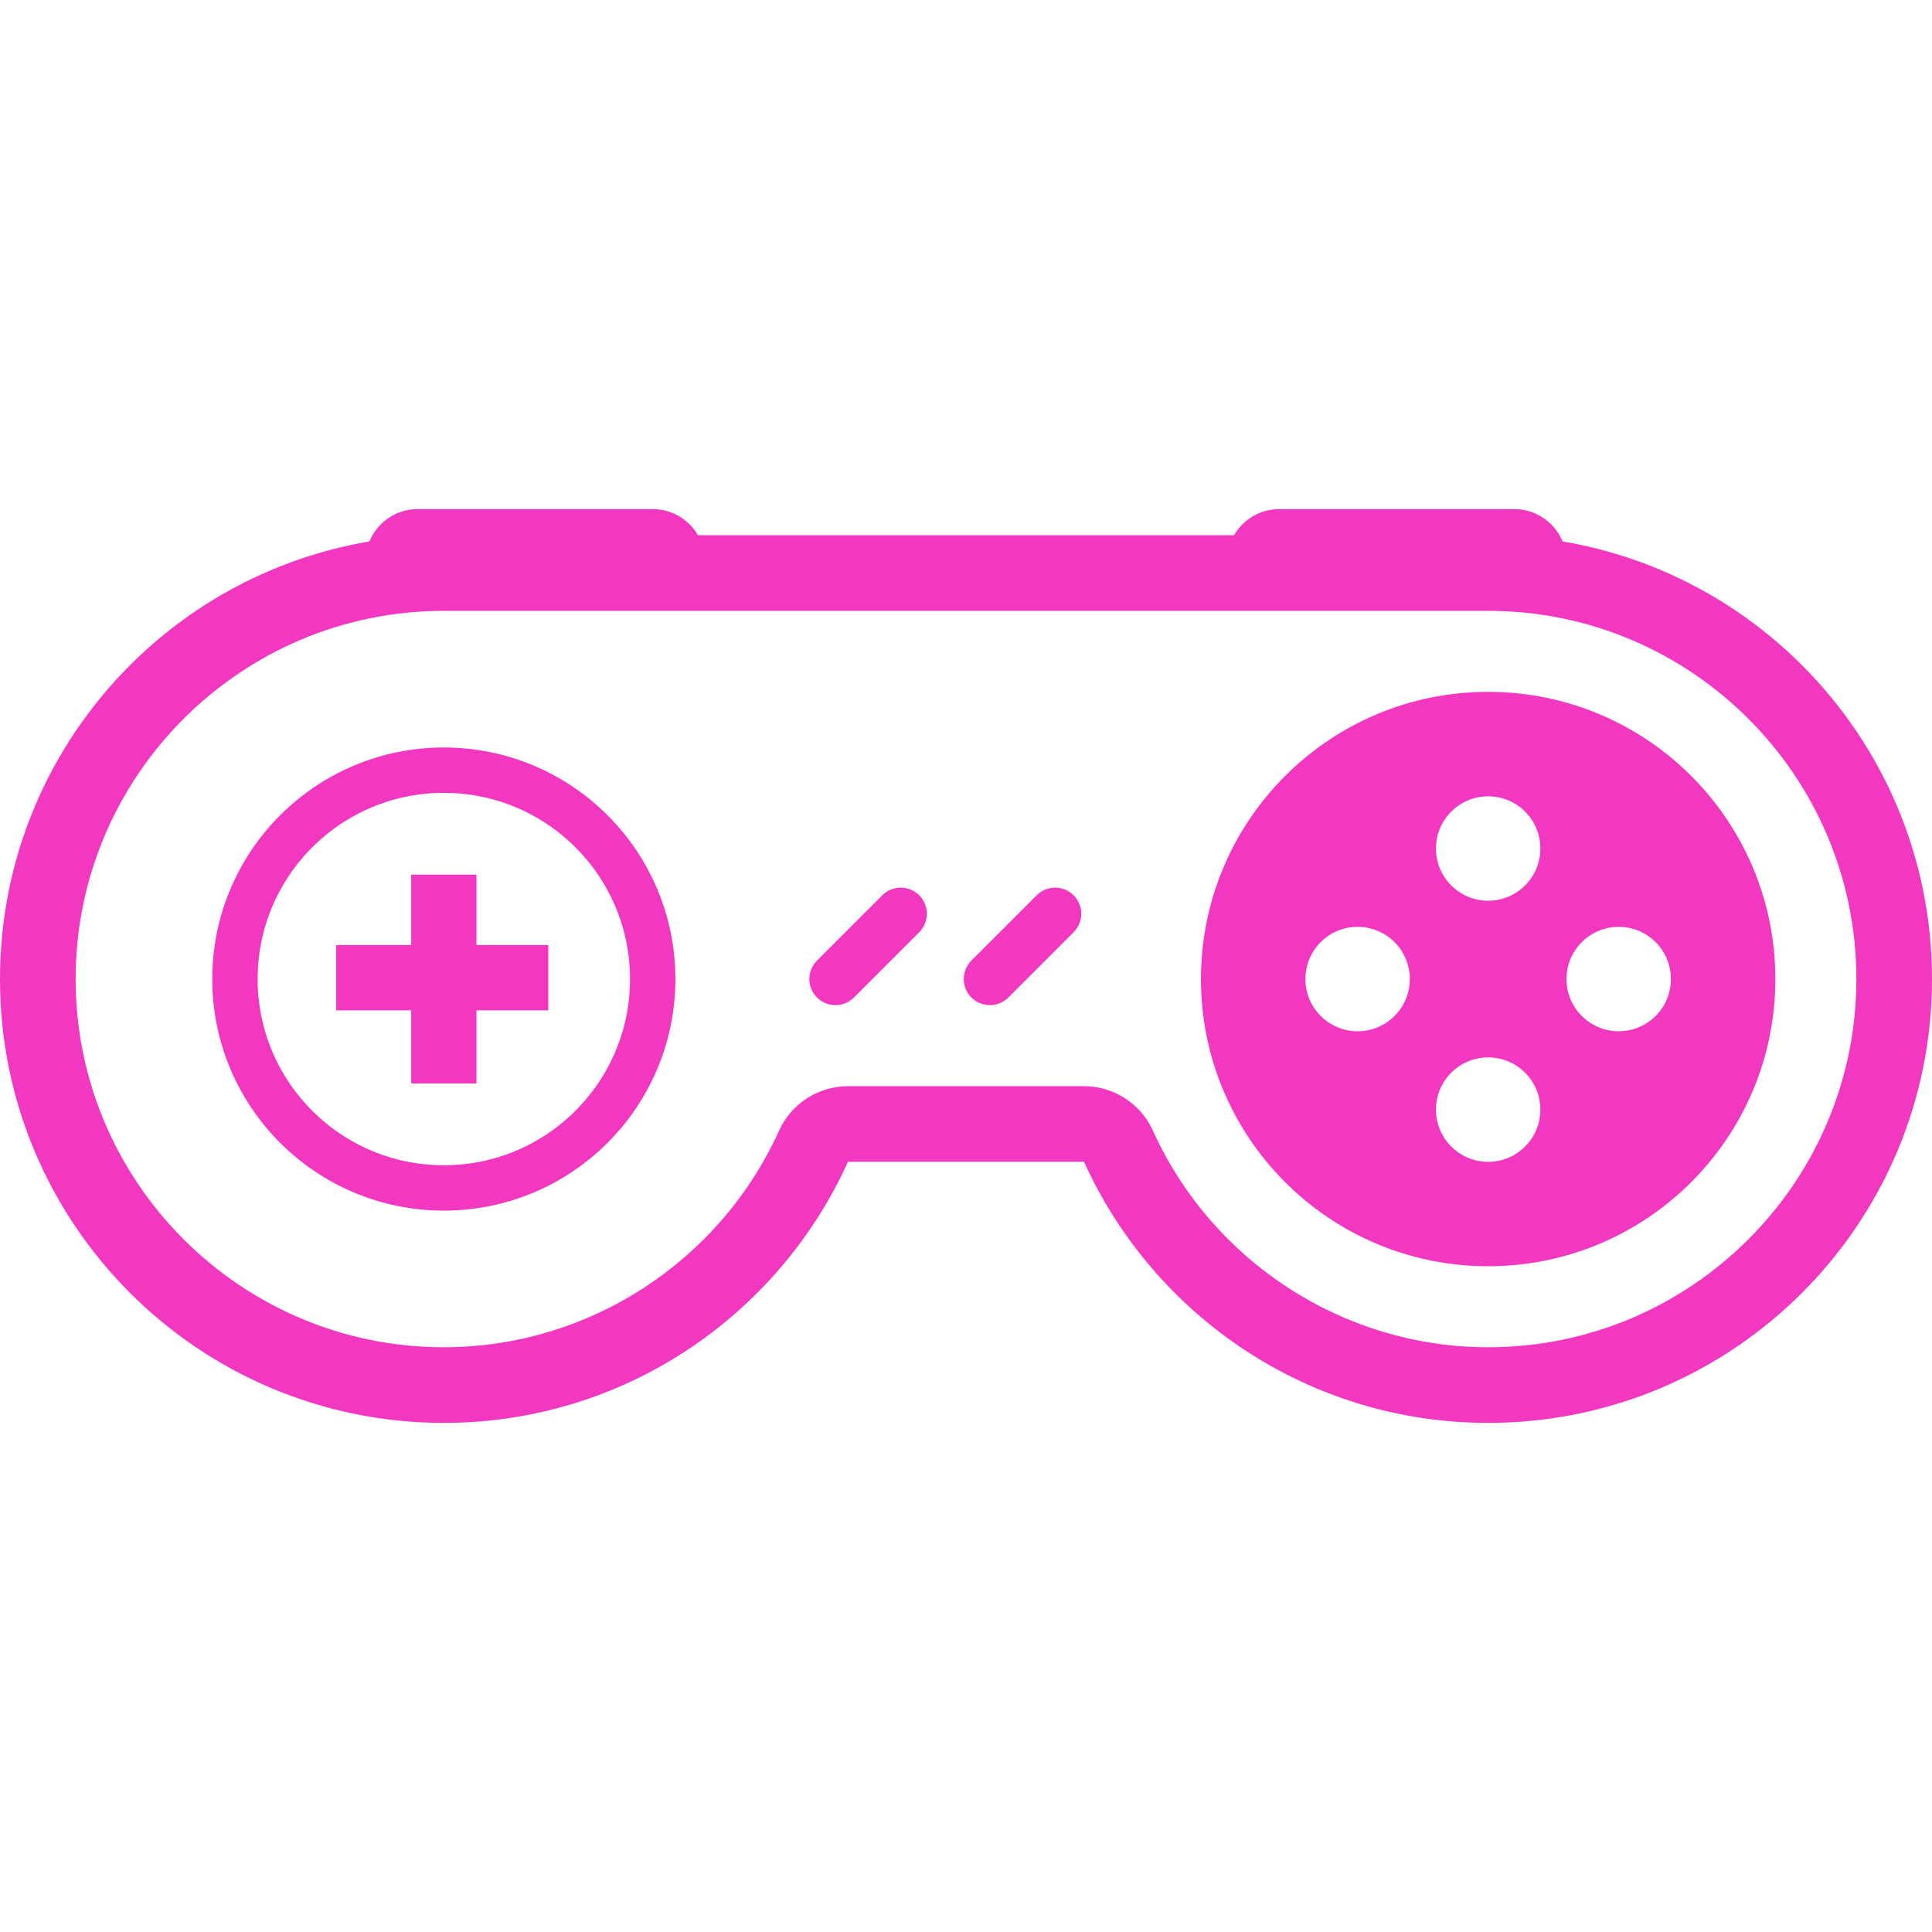
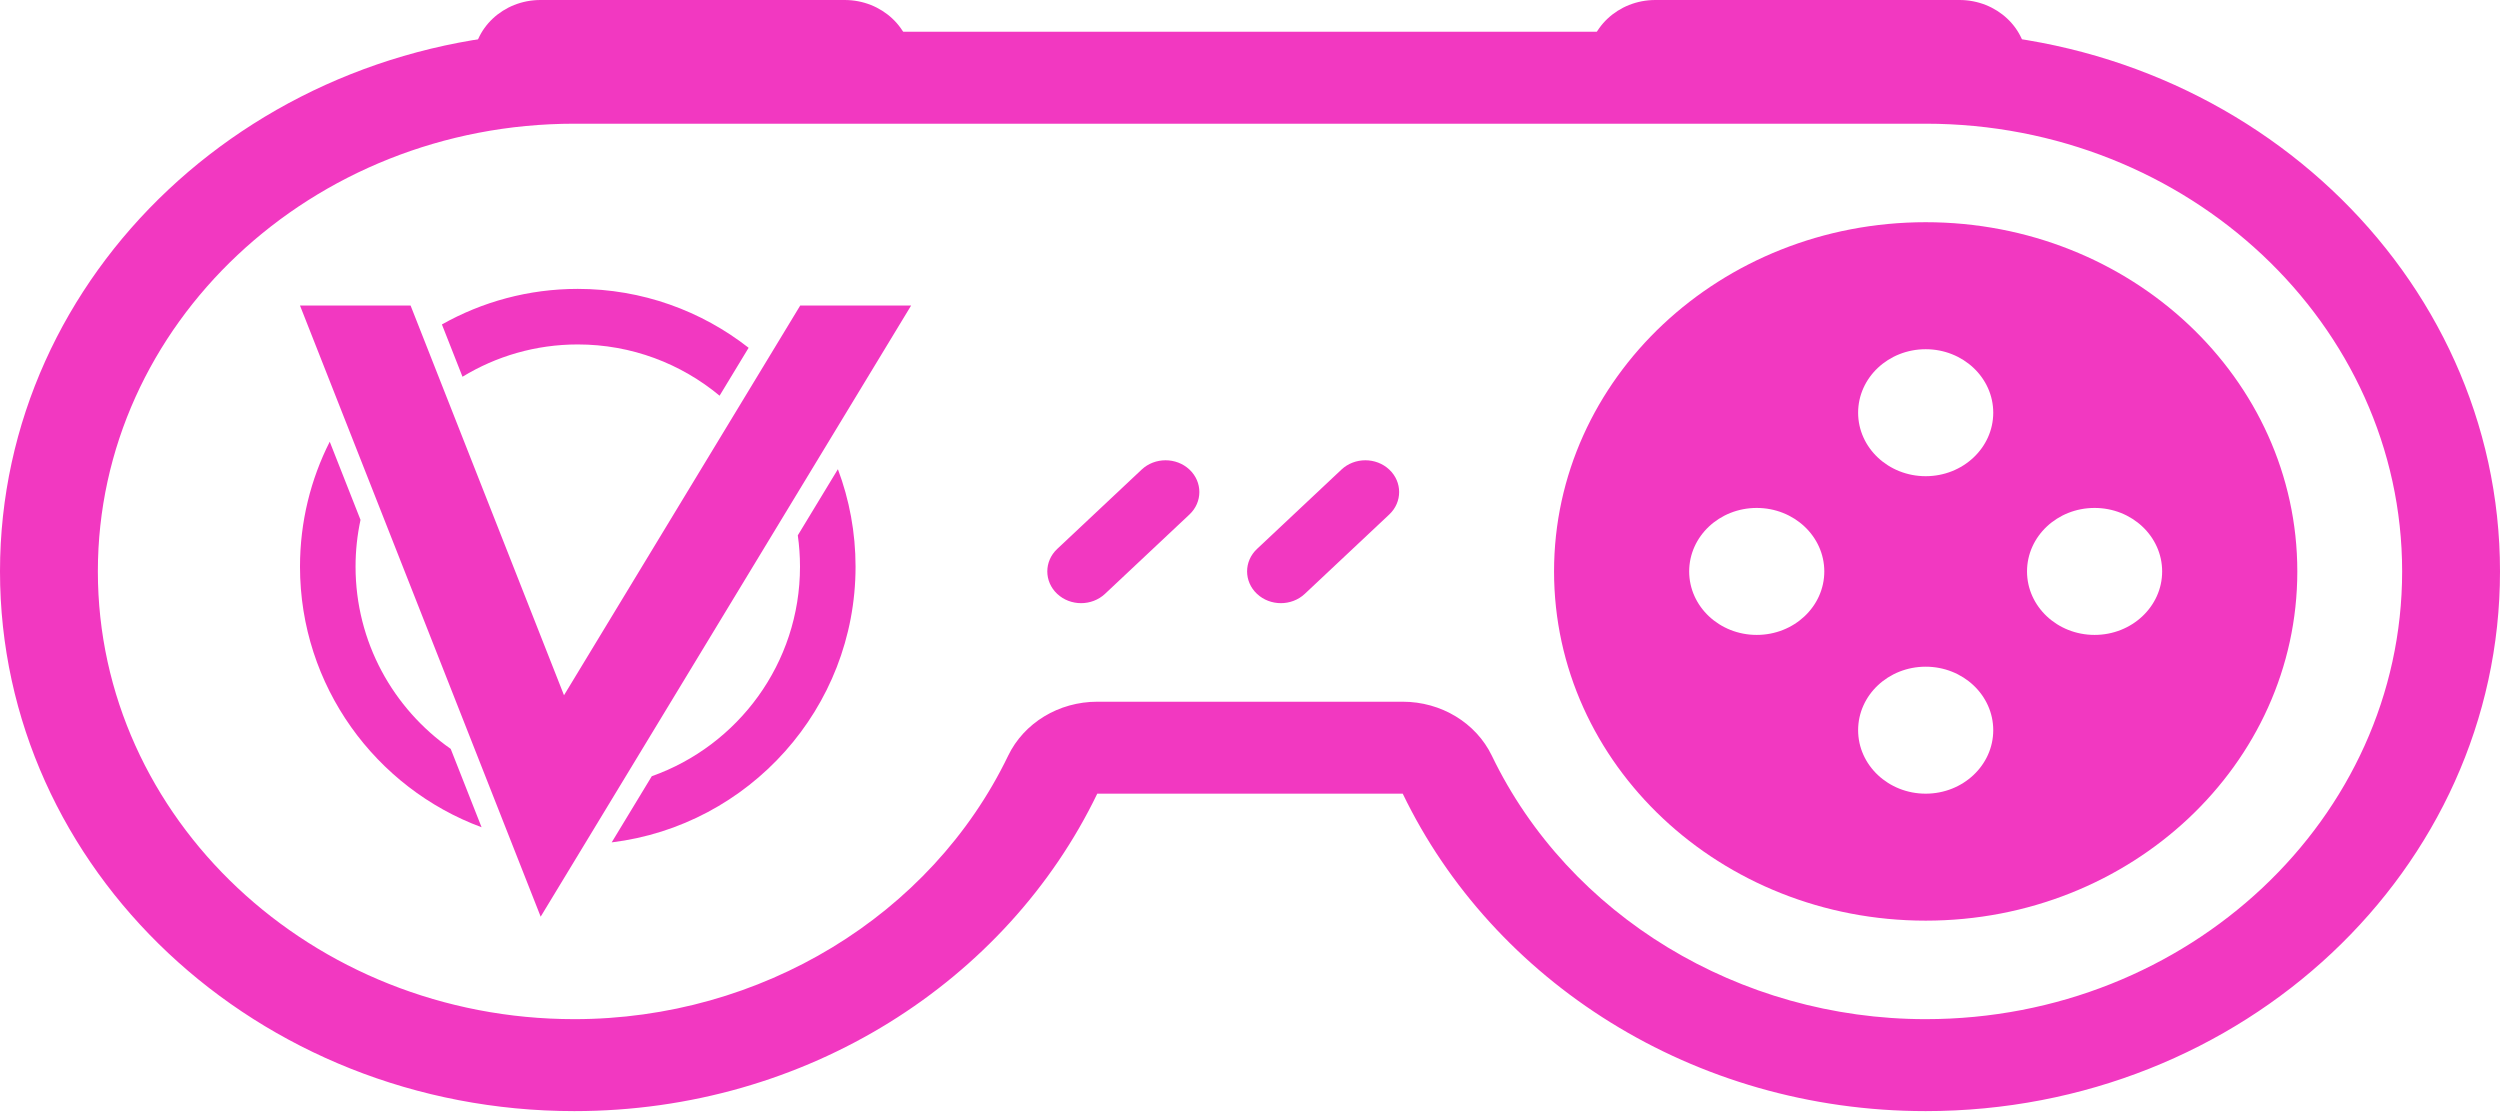
- <svg xmlns="http://www.w3.org/2000/svg" version="1.1" width="800px" height="800px" viewBox="0 0 63.867 30.207" enable-background="new 0 0 63.867 30.207" xml:space="preserve" fill="#000000">
-   <g id="SVGRepo_bgCarrier" stroke-width="0" />
-   <g id="SVGRepo_tracerCarrier" stroke-linecap="round" stroke-linejoin="round" />
-   <g id="SVGRepo_iconCarrier">
-     <g id="background"> </g>
-     <g id="_x31_"> </g>
-     <g id="_x32__1_"> </g>
-     <g id="_x33__1_"> </g>
-     <g id="_x34__1_"> </g>
-     <g id="_x35__1_"> </g>
-     <g id="_x36__1_"> </g>
-     <g id="_x37__1_"> </g>
-     <g id="_x38__1_"> </g>
-     <g id="_x39__1_"> </g>
-     <g id="_x31_0_1_"> </g>
-     <g id="_x31_1_1_"> </g>
-     <g id="_x31_2_1_"> </g>
-     <g id="_x31_3">
-       <path fill="#F238C1" d="M49.195,3.363c6.712,0,12.172,5.46,12.172,12.172c0,6.712-5.46,12.172-12.172,12.172 c-4.761,0-9.112-2.811-11.083-7.162c-0.405-0.894-1.296-1.468-2.277-1.468h-7.803c-0.982,0-1.872,0.574-2.277,1.468 c-1.971,4.351-6.321,7.162-11.083,7.162C7.96,27.707,2.5,22.247,2.5,15.535c0-6.712,5.46-12.172,12.172-12.172H49.195 M49.195,0.863H14.672C6.569,0.863,0,7.432,0,15.535c0,8.103,6.569,14.672,14.672,14.672c5.947,0,11.056-3.545,13.36-8.631h7.803 c2.304,5.086,7.413,8.631,13.36,8.631c8.103,0,14.672-6.569,14.672-14.672C63.867,7.432,57.298,0.863,49.195,0.863L49.195,0.863z" />
-       <circle fill="none" stroke="#F238C1" stroke-width="1.5" stroke-linejoin="round" stroke-miterlimit="10" cx="14.672" cy="15.535" r="6.905" />
-       <path fill="#F238C1" d="M49.195,6.041c-5.243,0-9.494,4.25-9.494,9.494s4.25,9.494,9.494,9.494c5.243,0,9.494-4.25,9.494-9.494 S54.438,6.041,49.195,6.041z M44.879,17.261c-0.953,0-1.726-0.773-1.726-1.726s0.773-1.726,1.726-1.726s1.726,0.773,1.726,1.726 S45.833,17.261,44.879,17.261z M49.195,21.577c-0.953,0-1.726-0.773-1.726-1.726s0.773-1.726,1.726-1.726 c0.953,0,1.726,0.773,1.726,1.726S50.148,21.577,49.195,21.577z M49.195,12.946c-0.953,0-1.726-0.773-1.726-1.726 s0.773-1.726,1.726-1.726c0.953,0,1.726,0.773,1.726,1.726S50.148,12.946,49.195,12.946z M53.51,17.261 c-0.953,0-1.726-0.773-1.726-1.726s0.773-1.726,1.726-1.726s1.726,0.773,1.726,1.726S54.463,17.261,53.51,17.261z" />
-       <polygon fill="#F238C1" points="15.751,14.411 15.751,12.083 13.593,12.083 13.593,14.411 11.112,14.411 11.112,16.569 13.593,16.569 13.593,18.987 15.751,18.987 15.751,16.569 18.125,16.569 18.125,14.411 " />
-       <path fill="#F238C1" d="M32.112,16.145L32.112,16.145c-0.337-0.337-0.337-0.884,0-1.221l2.158-2.158 c0.337-0.337,0.884-0.337,1.221,0l0,0c0.337,0.337,0.337,0.884,0,1.221l-2.158,2.158C32.996,16.482,32.449,16.482,32.112,16.145z" />
-       <path fill="#F238C1" d="M27.008,16.145L27.008,16.145c-0.337-0.337-0.337-0.884,0-1.221l2.158-2.158 c0.337-0.337,0.884-0.337,1.221,0l0,0c0.337,0.337,0.337,0.884,0,1.221l-2.158,2.158C27.891,16.482,27.345,16.482,27.008,16.145z" />
-       <path fill="#F238C1" d="M21.577,0l-7.768,0c-0.953,0-1.726,0.773-1.726,1.726v0h11.22v0C23.303,0.773,22.53,0,21.577,0z" />
-       <path fill="#F238C1" d="M50.058,0L42.29,0c-0.953,0-1.726,0.773-1.726,1.726v0h11.22v0C51.784,0.773,51.011,0,50.058,0z" />
-     </g>
-   </g>
+ <svg xmlns="http://www.w3.org/2000/svg" width="900" height="400" viewBox="0 0 900 400" fill="none">
+   <path d="M301.645 168.91C305.751 179.834 308 191.659 308 204C308 255.008 269.611 297.217 220.208 303.257L234.646 279.436C265.698 268.435 288 238.774 288 204C288 200.174 287.729 196.411 287.207 192.727L301.645 168.91ZM129.785 187.15C128.616 192.584 128 198.222 128 204C128 231.115 141.56 255.121 162.255 269.597L173.368 297.815C135.245 283.697 108 246.971 108 204C108 187.829 111.86 172.542 118.704 159.012L129.785 187.15ZM208 104C231.173 104 252.529 111.923 269.504 125.202L259.049 142.45C245.187 130.934 227.388 124 208 124C192.815 124 178.605 128.252 166.498 135.628L159.087 116.801C173.556 108.653 190.245 104 208 104Z" fill="#F238C1" />
+   <path d="M194.642 330L108 110H147.812L203.042 250.29L288.074 110H328L194.642 330Z" fill="#F238C1" />
+   <path d="M693.245 44.533C787.829 44.533 864.771 116.834 864.771 205.714C864.771 294.594 787.829 366.895 693.245 366.895C626.154 366.895 564.841 329.672 537.066 272.056C531.359 260.218 518.803 252.617 504.979 252.617H395.021C381.183 252.617 368.641 260.218 362.934 272.056C335.159 329.672 273.86 366.895 206.755 366.895C112.171 366.895 35.23 294.594 35.23 205.714C35.23 116.834 112.171 44.533 206.755 44.533H693.245ZM693.245 11.428H206.755C92.569 11.428 0 98.414 0 205.714C0 313.014 92.569 400 206.755 400C290.559 400 362.553 353.057 395.021 285.709H504.979C537.447 353.057 609.441 400 693.245 400C807.431 400 900 313.014 900 205.714C900 98.414 807.431 11.428 693.245 11.428Z" fill="#F238C1" />
+   <path d="M693.245 79.995C619.362 79.995 559.458 136.273 559.458 205.714C559.458 275.155 619.348 331.433 693.245 331.433C767.129 331.433 827.033 275.155 827.033 205.714C827.033 136.273 767.129 79.995 693.245 79.995ZM632.425 228.569C618.996 228.569 608.103 218.333 608.103 205.714C608.103 193.094 618.996 182.858 632.425 182.858C645.855 182.858 656.748 193.094 656.748 205.714C656.748 218.333 645.869 228.569 632.425 228.569ZM693.245 285.722C679.816 285.722 668.923 275.486 668.923 262.866C668.923 250.247 679.816 240.011 693.245 240.011C706.675 240.011 717.568 250.247 717.568 262.866C717.568 275.486 706.675 285.722 693.245 285.722ZM693.245 171.43C679.816 171.43 668.923 161.194 668.923 148.575C668.923 135.955 679.816 125.719 693.245 125.719C706.675 125.719 717.568 135.955 717.568 148.575C717.568 161.194 706.675 171.43 693.245 171.43ZM754.051 228.569C740.622 228.569 729.729 218.333 729.729 205.714C729.729 193.094 740.622 182.858 754.051 182.858C767.481 182.858 778.374 193.094 778.374 205.714C778.374 218.333 767.481 228.569 754.051 228.569Z" fill="#F238C1" />
+   <path d="M452.515 213.792C447.766 209.329 447.766 202.086 452.515 197.623L482.925 169.047C487.674 164.584 495.383 164.584 500.131 169.047C504.88 173.51 504.88 180.753 500.131 185.215L469.721 213.792C464.972 218.254 457.264 218.254 452.515 213.792Z" fill="#F238C1" />
+   <path d="M380.591 213.792C375.842 209.329 375.842 202.086 380.591 197.623L411.001 169.047C415.75 164.584 423.458 164.584 428.207 169.047C432.956 173.51 432.956 180.753 428.207 185.215L397.797 213.792C393.034 218.254 385.34 218.254 380.591 213.792Z" fill="#F238C1" />
+   <path d="M304.058 0H194.593C181.164 0 170.271 10.236 170.271 22.856H328.381C328.381 10.236 317.488 0 304.058 0Z" fill="#F238C1" />
+   <path d="M705.407 0H595.942C582.512 0 571.619 10.236 571.619 22.856H729.729C729.729 10.236 718.836 0 705.407 0Z" fill="#F238C1" />
</svg>
